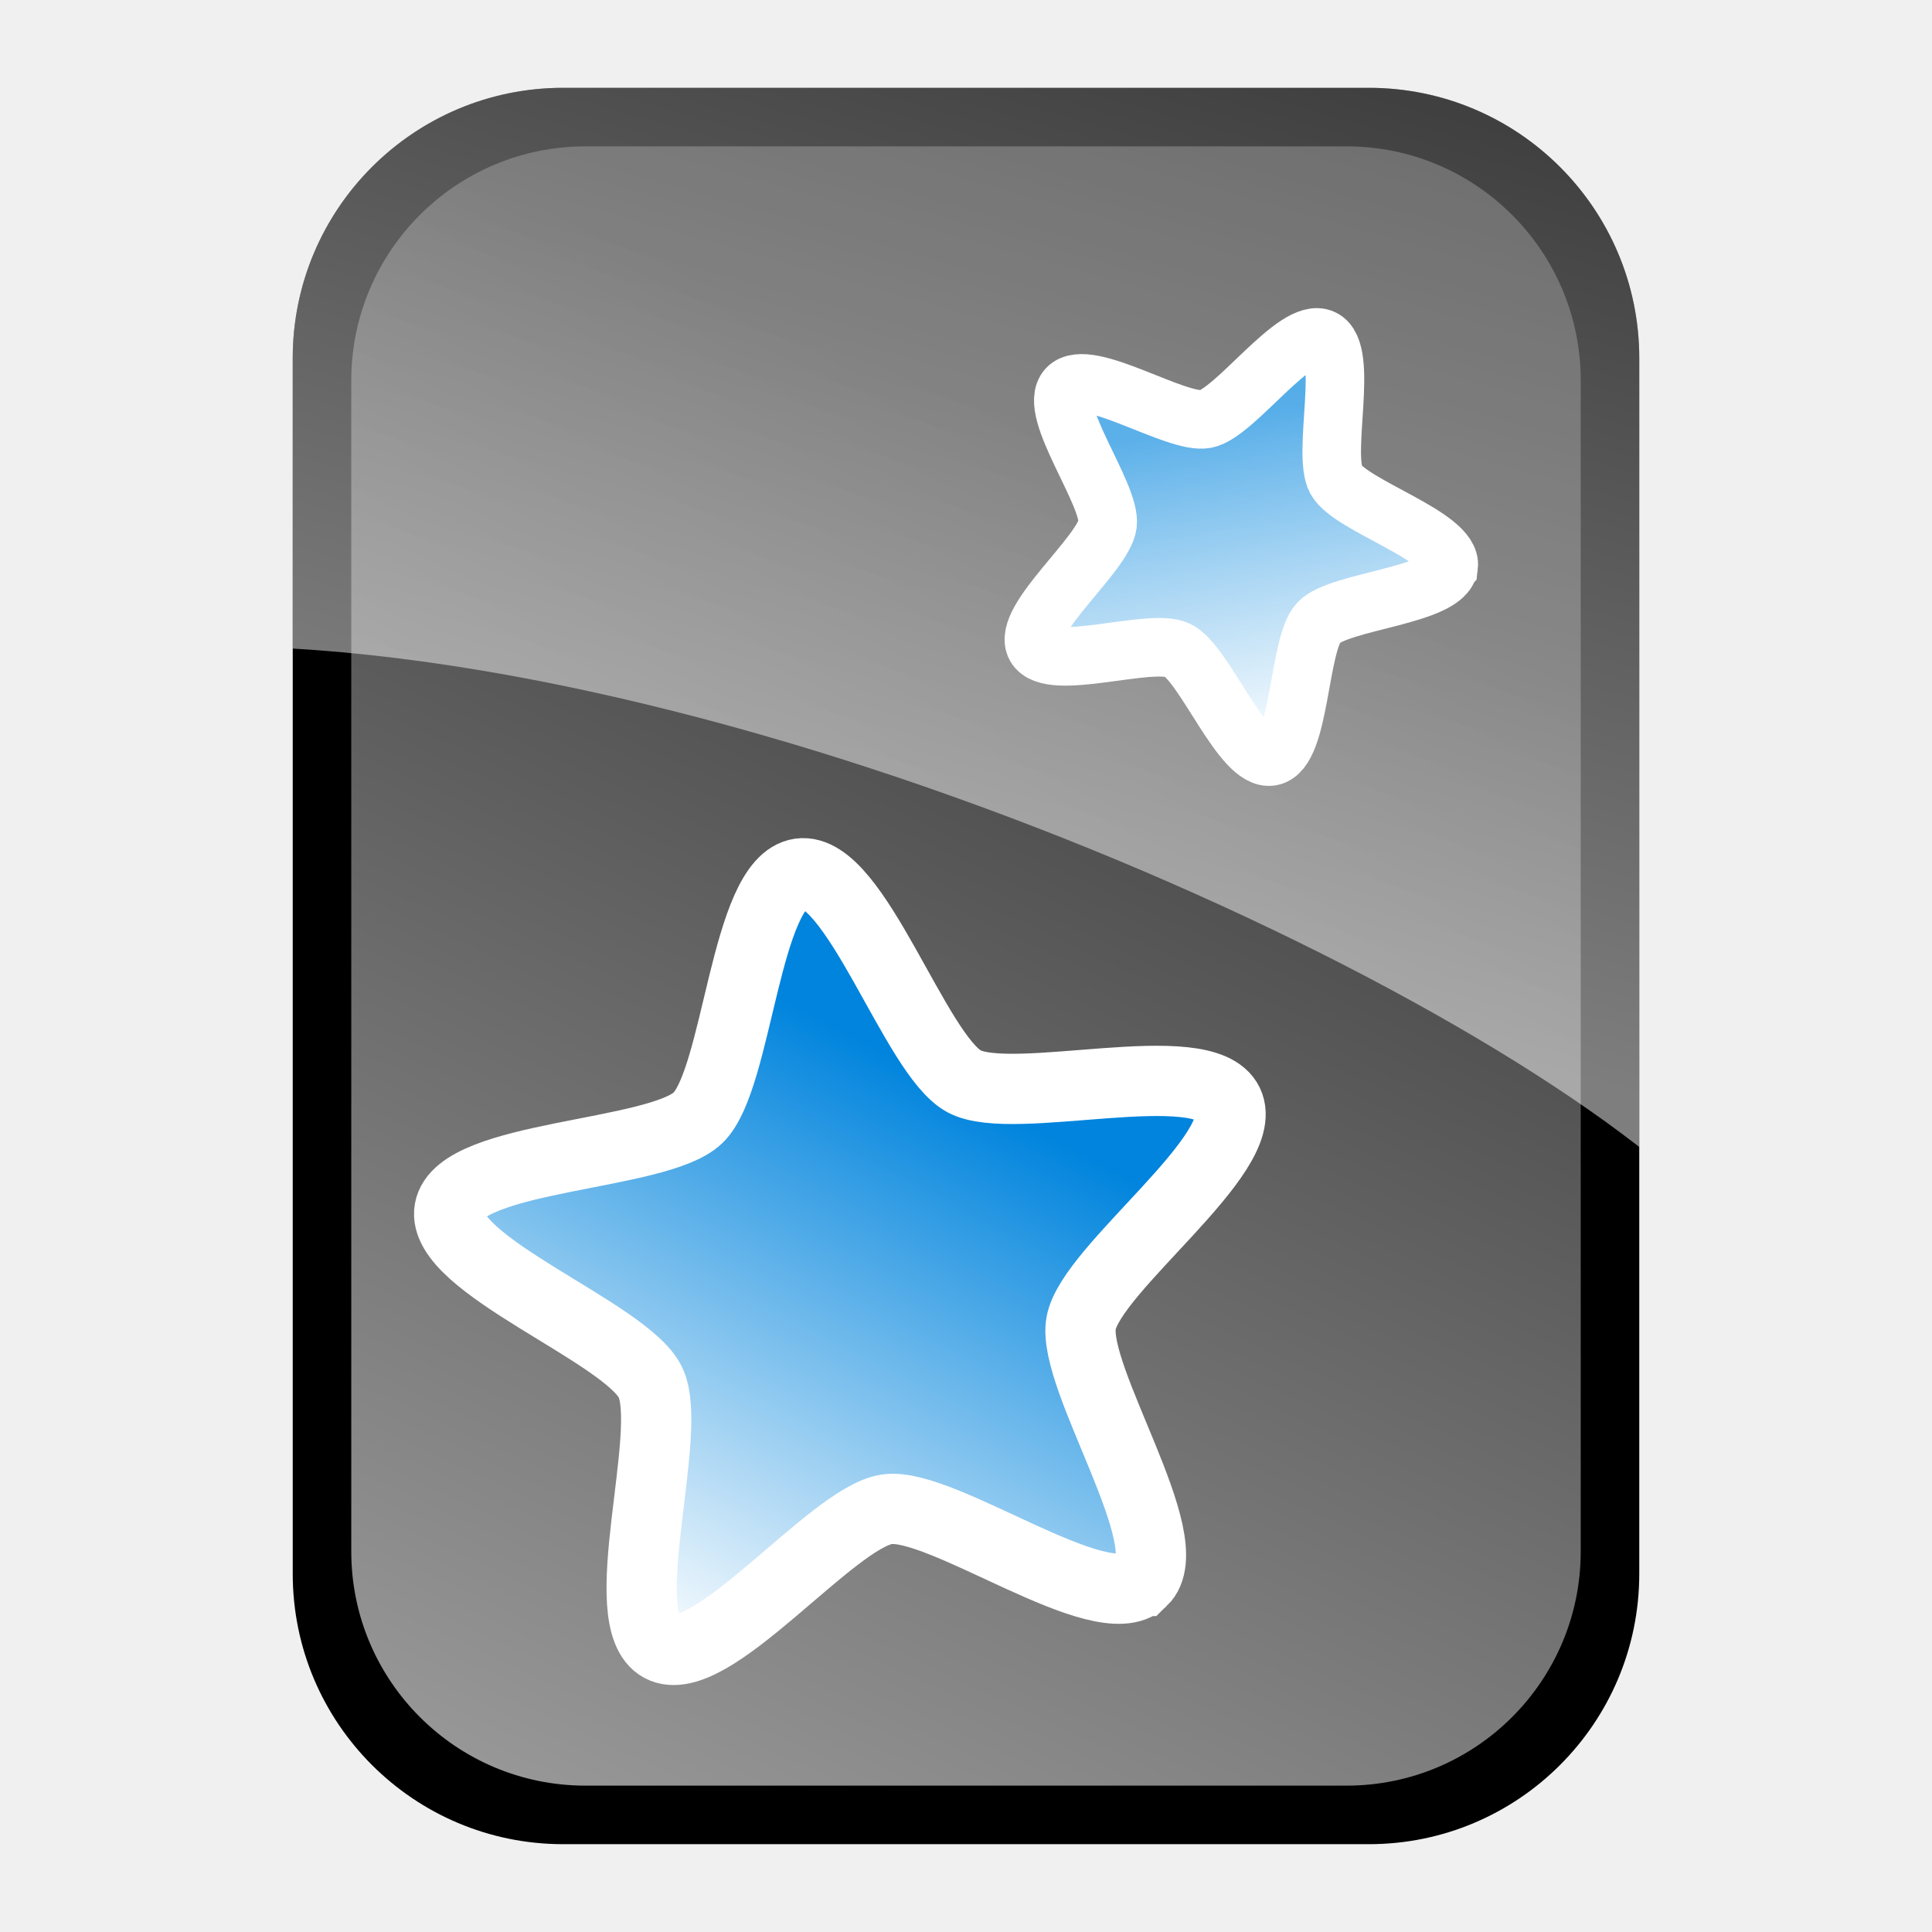
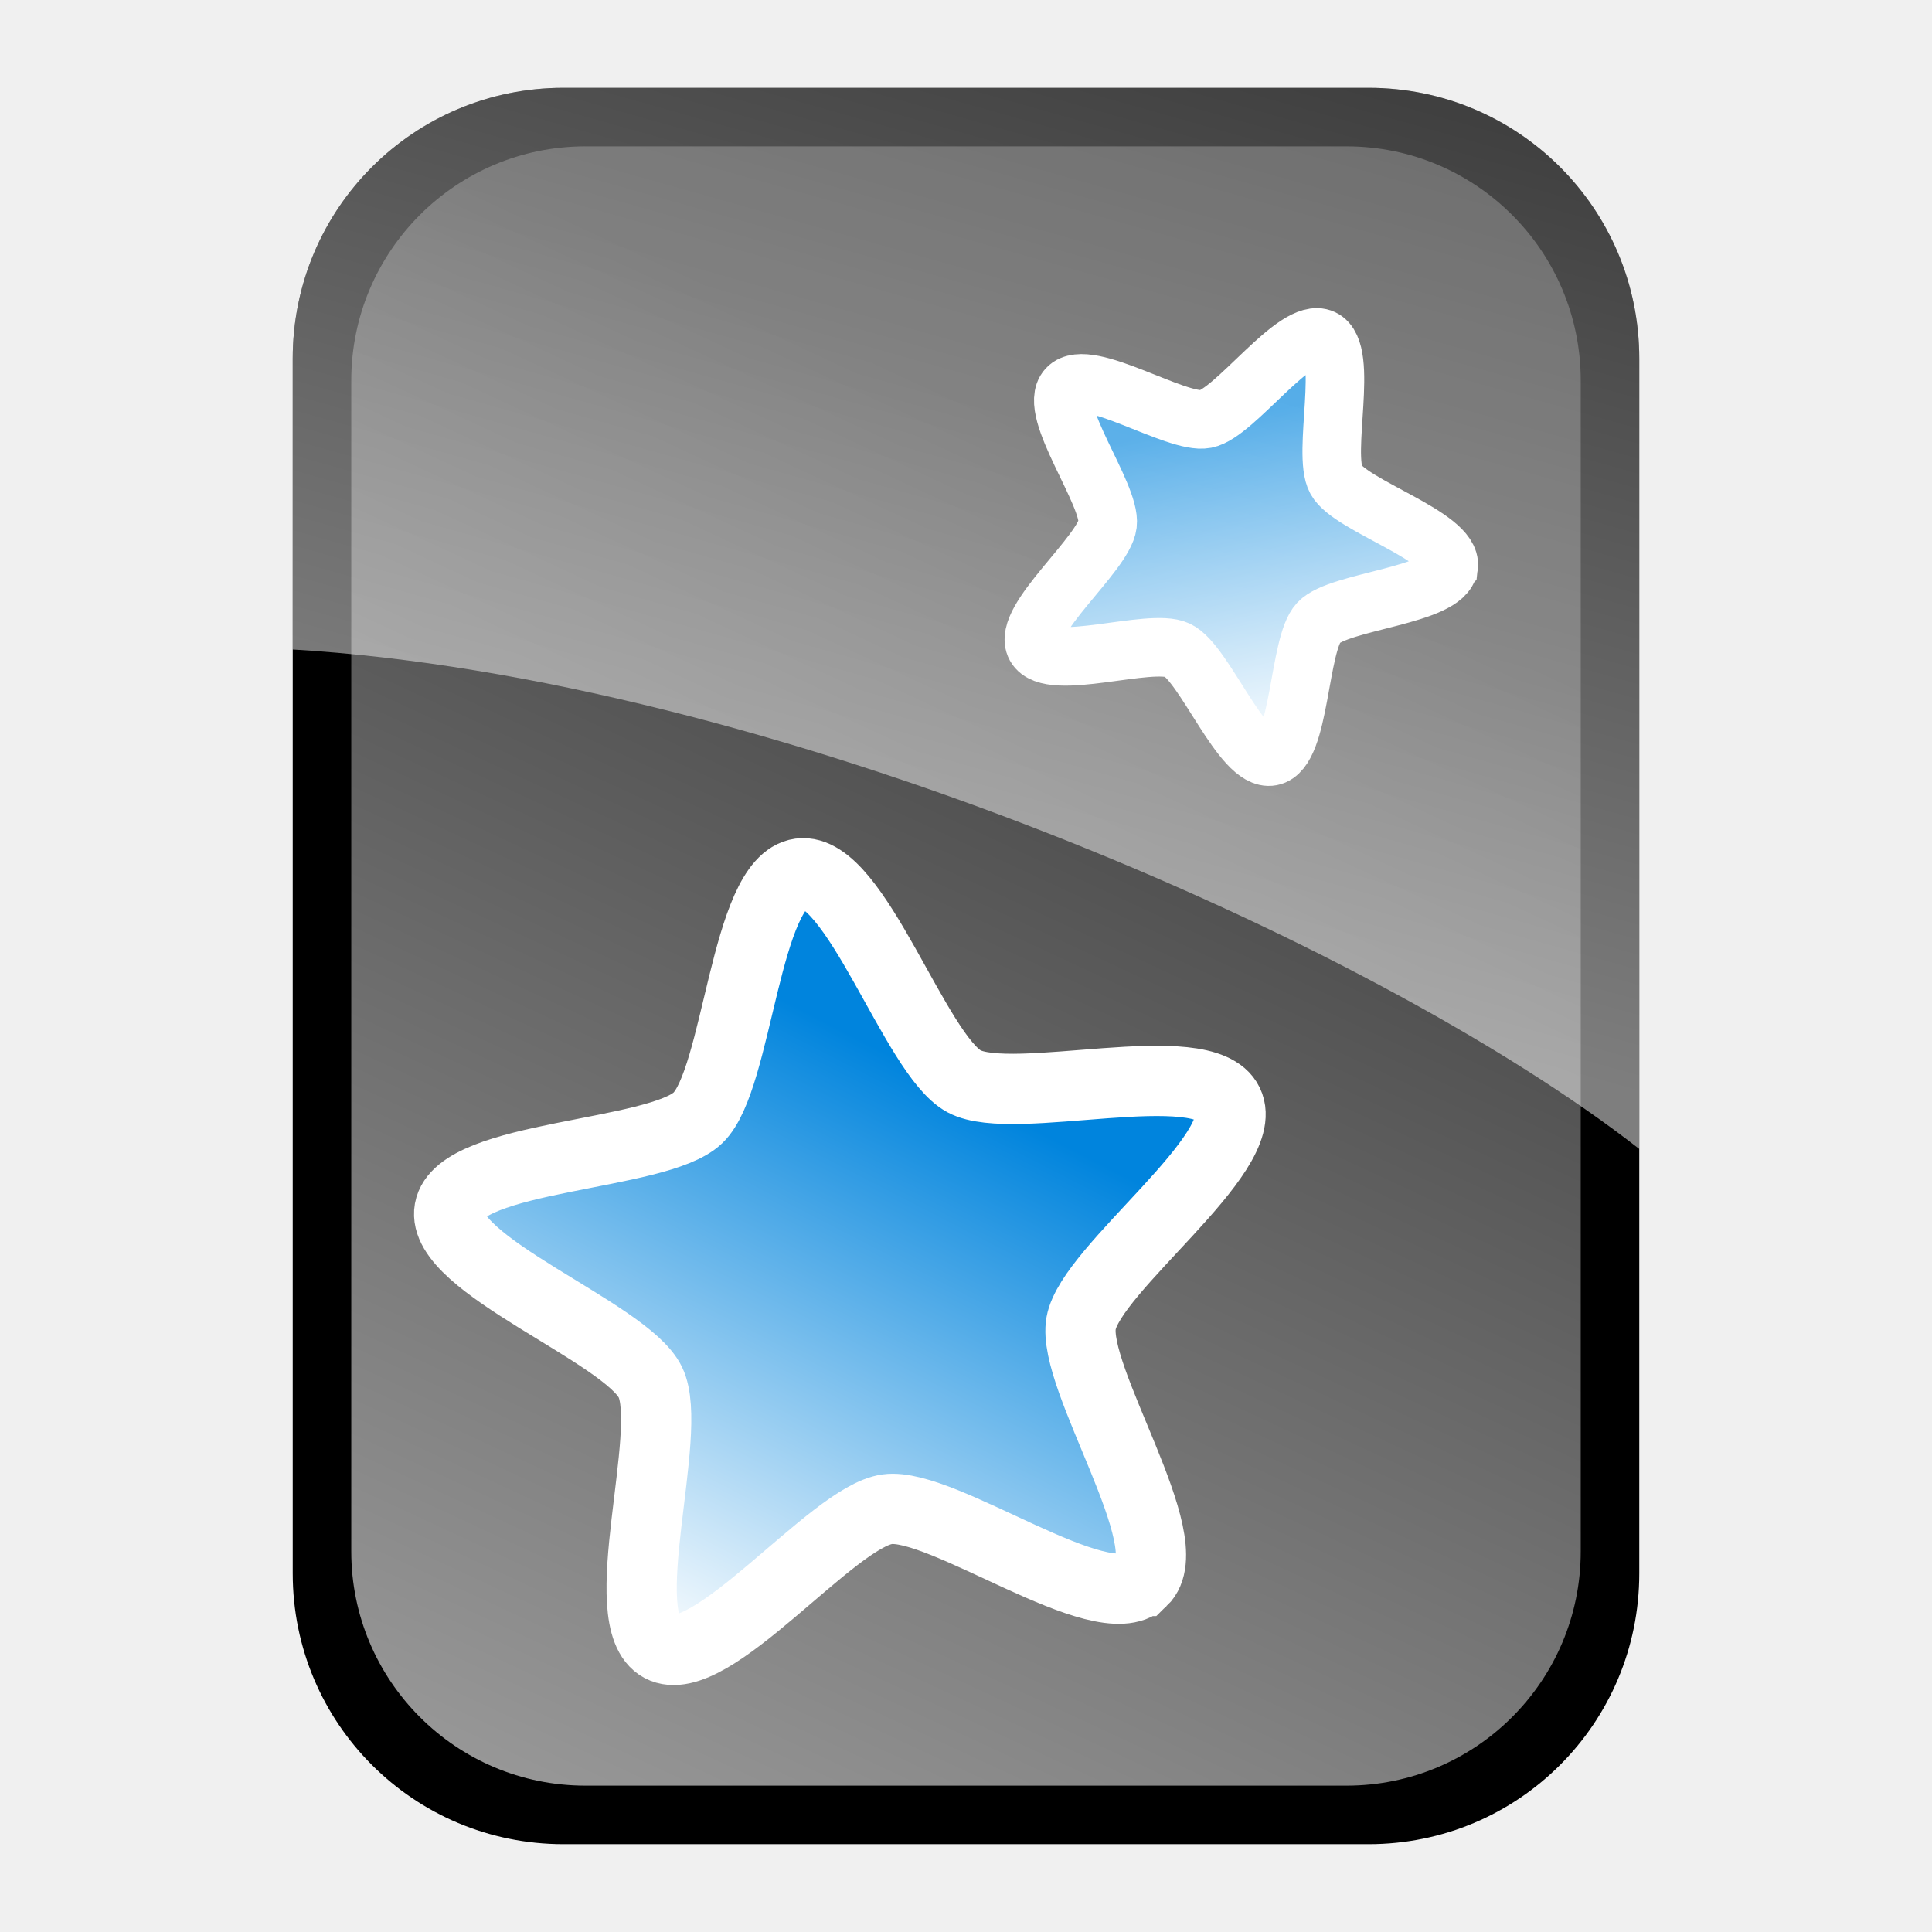
<svg xmlns="http://www.w3.org/2000/svg" xmlns:xlink="http://www.w3.org/1999/xlink" width="33" height="33" id="svg3652" version="1.1">
  <defs id="defs3654">
-     <clipPath clipPathUnits="userSpaceOnUse" id="clipPath2815">
-       <rect style="fill:#d533e4;fill-opacity:0.541;stroke:none" id="rect1913" width="23" height="30" x="5" y="1" ry="4.619" rx="4.619" />
-     </clipPath>
    <linearGradient xlink:href="#linearGradient3769" id="linearGradient2973" gradientUnits="userSpaceOnUse" gradientTransform="matrix(0.954545,0,0,0.965517,1.704545,0.551724)" x1="15.5" y1="5.95" x2="4" y2="31" />
    <linearGradient id="linearGradient3769">
      <stop id="stop3771" offset="0" style="stop-color:#3c3c3c;stop-opacity:1" />
      <stop id="stop3773" offset="1" style="stop-color:#9e9e9e;stop-opacity:1" />
    </linearGradient>
    <linearGradient xlink:href="#linearGradient4825" id="linearGradient2975" gradientUnits="userSpaceOnUse" x1="253.747" y1="412.83" x2="188" y2="542.333" />
    <linearGradient id="linearGradient4825">
      <stop id="stop4827" offset="0" style="stop-color:#0084dd;stop-opacity:1" />
      <stop id="stop4829" offset="1" style="stop-color:white;stop-opacity:1" />
    </linearGradient>
    <linearGradient xlink:href="#linearGradient4825" id="linearGradient2977" gradientUnits="userSpaceOnUse" x1="253.747" y1="412.83" x2="188" y2="542.333" />
    <linearGradient id="linearGradient3681">
      <stop id="stop3683" offset="0" style="stop-color:#0084dd;stop-opacity:1" />
      <stop id="stop3685" offset="1" style="stop-color:white;stop-opacity:1" />
    </linearGradient>
    <linearGradient xlink:href="#linearGradient4843" id="linearGradient2979" gradientUnits="userSpaceOnUse" gradientTransform="matrix(0.09240924,0,0,0.09240924,-5.65772,-25.6423)" x1="247" y1="441.862" x2="292" y2="282.362" />
    <linearGradient id="linearGradient4843">
      <stop style="stop-color:white;stop-opacity:0.494;" offset="0" id="stop4845" />
      <stop style="stop-color:white;stop-opacity:0.251;" offset="1" id="stop4847" />
    </linearGradient>
    <linearGradient y2="282.362" x2="292" y1="441.862" x1="247" gradientTransform="matrix(0.09240924,0,0,0.09240924,-5.65772,-25.6423)" gradientUnits="userSpaceOnUse" id="linearGradient3698" xlink:href="#linearGradient4843" />
+     <linearGradient xlink:href="#linearGradient3769" id="linearGradient3094" gradientUnits="userSpaceOnUse" gradientTransform="matrix(0.954545,0,0,0.965517,1.704545,0.551724)" x1="15.5" y1="5.95" x2="4" y2="31" />
+     <linearGradient xlink:href="#linearGradient4825" id="linearGradient3096" gradientUnits="userSpaceOnUse" x1="253.747" y1="412.83" x2="188" y2="542.333" />
+     <linearGradient xlink:href="#linearGradient4825" id="linearGradient3098" gradientUnits="userSpaceOnUse" x1="253.747" y1="412.83" x2="188" y2="542.333" />
+     <linearGradient xlink:href="#linearGradient4843" id="linearGradient3100" gradientUnits="userSpaceOnUse" gradientTransform="matrix(0.09240924,0,0,0.09240924,-5.65772,-25.6423)" x1="247" y1="441.862" x2="292" y2="282.362" />
+     <linearGradient xlink:href="#linearGradient4843" id="linearGradient3103" gradientUnits="userSpaceOnUse" gradientTransform="matrix(0.09240924,0,0,0.09240924,-5.65772,-25.1423)" x1="247" y1="441.862" x2="292" y2="282.362" />
+     <linearGradient xlink:href="#linearGradient3769" id="linearGradient3109" gradientUnits="userSpaceOnUse" gradientTransform="matrix(0.954545,0,0,0.965517,1.704545,1020.414)" x1="15.5" y1="5.95" x2="4" y2="31" />
  </defs>
  <g id="layer1" transform="translate(0,-1019.362)">
-     <g style="display:inline" id="g2807" clip-path="url(#clipPath2815)" transform="translate(0,1019.862)">
-       <rect ry="0" rx="0" y="0" x="0" height="32" width="32" id="rect2802" style="fill:#000000;fill-opacity:1;stroke:none;display:inline" />
-       <rect style="fill:url(#linearGradient2973);fill-opacity:1;stroke:none" id="rect4875" width="21" height="28" x="6" y="2" ry="4" rx="4" />
-       <path transform="matrix(0.09169279,0.01148462,-0.01148462,0.09169279,1.24989,-28.62005)" d="m 312.507,544.328 c -20.284,20.164 -45.835,-32.08 -74.199,-28.4 -29.323,3.804 -41.202,60.289 -67.508,46.787 -25.445,-13.06 16.346,-53.505 4.082,-79.343 -12.679,-26.713 -70.07,-20.555 -65.358,-49.746 4.558,-28.236 55.937,-0.988 76.721,-20.636 21.487,-20.313 -2.104,-72.992 27.115,-77.532 28.262,-4.391 18.225,52.894 43.335,66.589 25.959,14.158 68.77,-24.557 82.116,1.829 12.909,25.522 -44.674,33.678 -49.939,61.791 -5.443,29.064 44.606,57.816 23.635,78.662 z" id="path4877" style="fill:none;stroke:none" />
-       <path style="fill:url(#linearGradient2975);fill-opacity:1;stroke:#ffffff;stroke-width:15.984;stroke-miterlimit:4;stroke-opacity:1;stroke-dasharray:none" id="path4879" d="m 294.469,523.453 c -9.08,8.813 -45.575,-17.77 -58.101,-15.977 -12.527,1.793 -40.099,37.545 -51.287,31.633 -11.188,-5.913 2.817,-48.836 -2.759,-60.195 -5.576,-11.359 -48.099,-26.535 -45.933,-39.002 2.166,-12.467 47.316,-12.412 56.396,-21.225 9.08,-8.813 10.373,-53.945 22.899,-55.738 12.527,-1.793 26.426,41.164 37.614,47.077 11.188,5.913 54.51,-6.805 60.086,4.554 5.576,11.359 -30.984,37.853 -33.149,50.321 -2.166,12.467 23.316,49.739 14.236,58.552 z" transform="matrix(0.07507522,4.398431e-4,-4.398431e-4,0.07507522,-2.36792,-12.92398)" />
-       <path transform="matrix(0.03131375,-0.02522366,0.02522366,0.03131375,2.32085,0.206819)" d="m 294.469,523.453 c -9.08,8.813 -45.575,-17.77 -58.101,-15.977 -12.527,1.793 -40.099,37.545 -51.287,31.633 -11.188,-5.913 2.817,-48.836 -2.759,-60.195 -5.576,-11.359 -48.099,-26.535 -45.933,-39.002 2.166,-12.467 47.316,-12.412 56.396,-21.225 9.08,-8.813 10.373,-53.945 22.899,-55.738 12.527,-1.793 26.426,41.164 37.614,47.077 11.188,5.913 54.51,-6.805 60.086,4.554 5.576,11.359 -30.984,37.853 -33.149,50.321 -2.166,12.467 23.316,49.739 14.236,58.552 z" id="path4889" style="fill:url(#linearGradient2977);fill-opacity:1;stroke:#ffffff;stroke-width:24.87;stroke-miterlimit:4;stroke-opacity:1;stroke-dasharray:none" />
-       <path style="fill:url(#linearGradient3698);fill-opacity:1;stroke:none;display:inline" d="m 2.659,0.451 27.63,0 L 29.458,20.399 C 25.88,16.518 12.825,10.535 3.615,10.535 L 2.659,0.451 z" id="path4881" />
-     </g>
+     <path style="fill:#000000;fill-opacity:1;stroke:none;display:inline" d="M 9.625 1.5 C 7.066 1.5 5 3.566 5 6.125 L 5 26.875 C 5 29.434 7.066 31.5 9.625 31.5 L 23.375 31.5 C 25.934 31.5 28 29.434 28 26.875 L 28 6.125 C 28 3.566 25.934 1.5 23.375 1.5 L 9.625 1.5 z " transform="translate(0,1019.362)" id="rect2802" />
+     <rect rx="4" ry="4" y="1021.862" x="6" height="28" width="21" id="rect4875" style="fill:url(#linearGradient3109);fill-opacity:1;stroke:none" />
+     <path style="fill:none;stroke:none" id="path4877" d="m 312.507,544.328 c -20.284,20.164 -45.835,-32.08 -74.199,-28.4 -29.323,3.804 -41.202,60.289 -67.508,46.787 -25.445,-13.06 16.346,-53.505 4.082,-79.343 -12.679,-26.713 -70.07,-20.555 -65.358,-49.746 4.558,-28.236 55.937,-0.988 76.721,-20.636 21.487,-20.313 -2.104,-72.992 27.115,-77.532 28.262,-4.391 18.225,52.894 43.335,66.589 25.959,14.158 68.77,-24.557 82.116,1.829 12.909,25.522 -44.674,33.678 -49.939,61.791 -5.443,29.064 44.606,57.816 23.635,78.662 z" transform="matrix(0.09169279,0.01148462,-0.01148462,0.09169279,1.24989,991.2422)" />
+     <path transform="matrix(0.07507522,4.398431e-4,-4.398431e-4,0.07507522,-2.36792,1006.938)" d="m 294.469,523.453 c -9.08,8.813 -45.575,-17.77 -58.101,-15.977 -12.527,1.793 -40.099,37.545 -51.287,31.633 -11.188,-5.913 2.817,-48.836 -2.759,-60.195 -5.576,-11.359 -48.099,-26.535 -45.933,-39.002 2.166,-12.467 47.316,-12.412 56.396,-21.225 9.08,-8.813 10.373,-53.945 22.899,-55.738 12.527,-1.793 26.426,41.164 37.614,47.077 11.188,5.913 54.51,-6.805 60.086,4.554 5.576,11.359 -30.984,37.853 -33.149,50.321 -2.166,12.467 23.316,49.739 14.236,58.552 z" id="path4879" style="fill:url(#linearGradient3096);fill-opacity:1;stroke:#ffffff;stroke-width:15.984;stroke-miterlimit:4;stroke-opacity:1;stroke-dasharray:none" />
+     <path style="fill:url(#linearGradient3098);fill-opacity:1;stroke:#ffffff;stroke-width:24.87;stroke-miterlimit:4;stroke-opacity:1;stroke-dasharray:none" id="path4889" d="m 294.469,523.453 c -9.08,8.813 -45.575,-17.77 -58.101,-15.977 -12.527,1.793 -40.099,37.545 -51.287,31.633 -11.188,-5.913 2.817,-48.836 -2.759,-60.195 -5.576,-11.359 -48.099,-26.535 -45.933,-39.002 2.166,-12.467 47.316,-12.412 56.396,-21.225 9.08,-8.813 10.373,-53.945 22.899,-55.738 12.527,-1.793 26.426,41.164 37.614,47.077 11.188,5.913 54.51,-6.805 60.086,4.554 5.576,11.359 -30.984,37.853 -33.149,50.321 -2.166,12.467 23.316,49.739 14.236,58.552 z" transform="matrix(0.03131375,-0.02522366,0.02522366,0.03131375,2.32085,1020.069)" />
+     <path style="fill:url(#linearGradient3103);fill-opacity:1;stroke:none;display:inline" d="M 9.625 1.5 C 7.066 1.5 5 3.566 5 6.125 L 5 11.094 C 13.08 11.574 23.412 16.045 28 19.625 L 28 6.125 C 28 3.566 25.934 1.5 23.375 1.5 L 9.625 1.5 z " transform="translate(0,1019.362)" id="path4881" />
  </g>
</svg>
